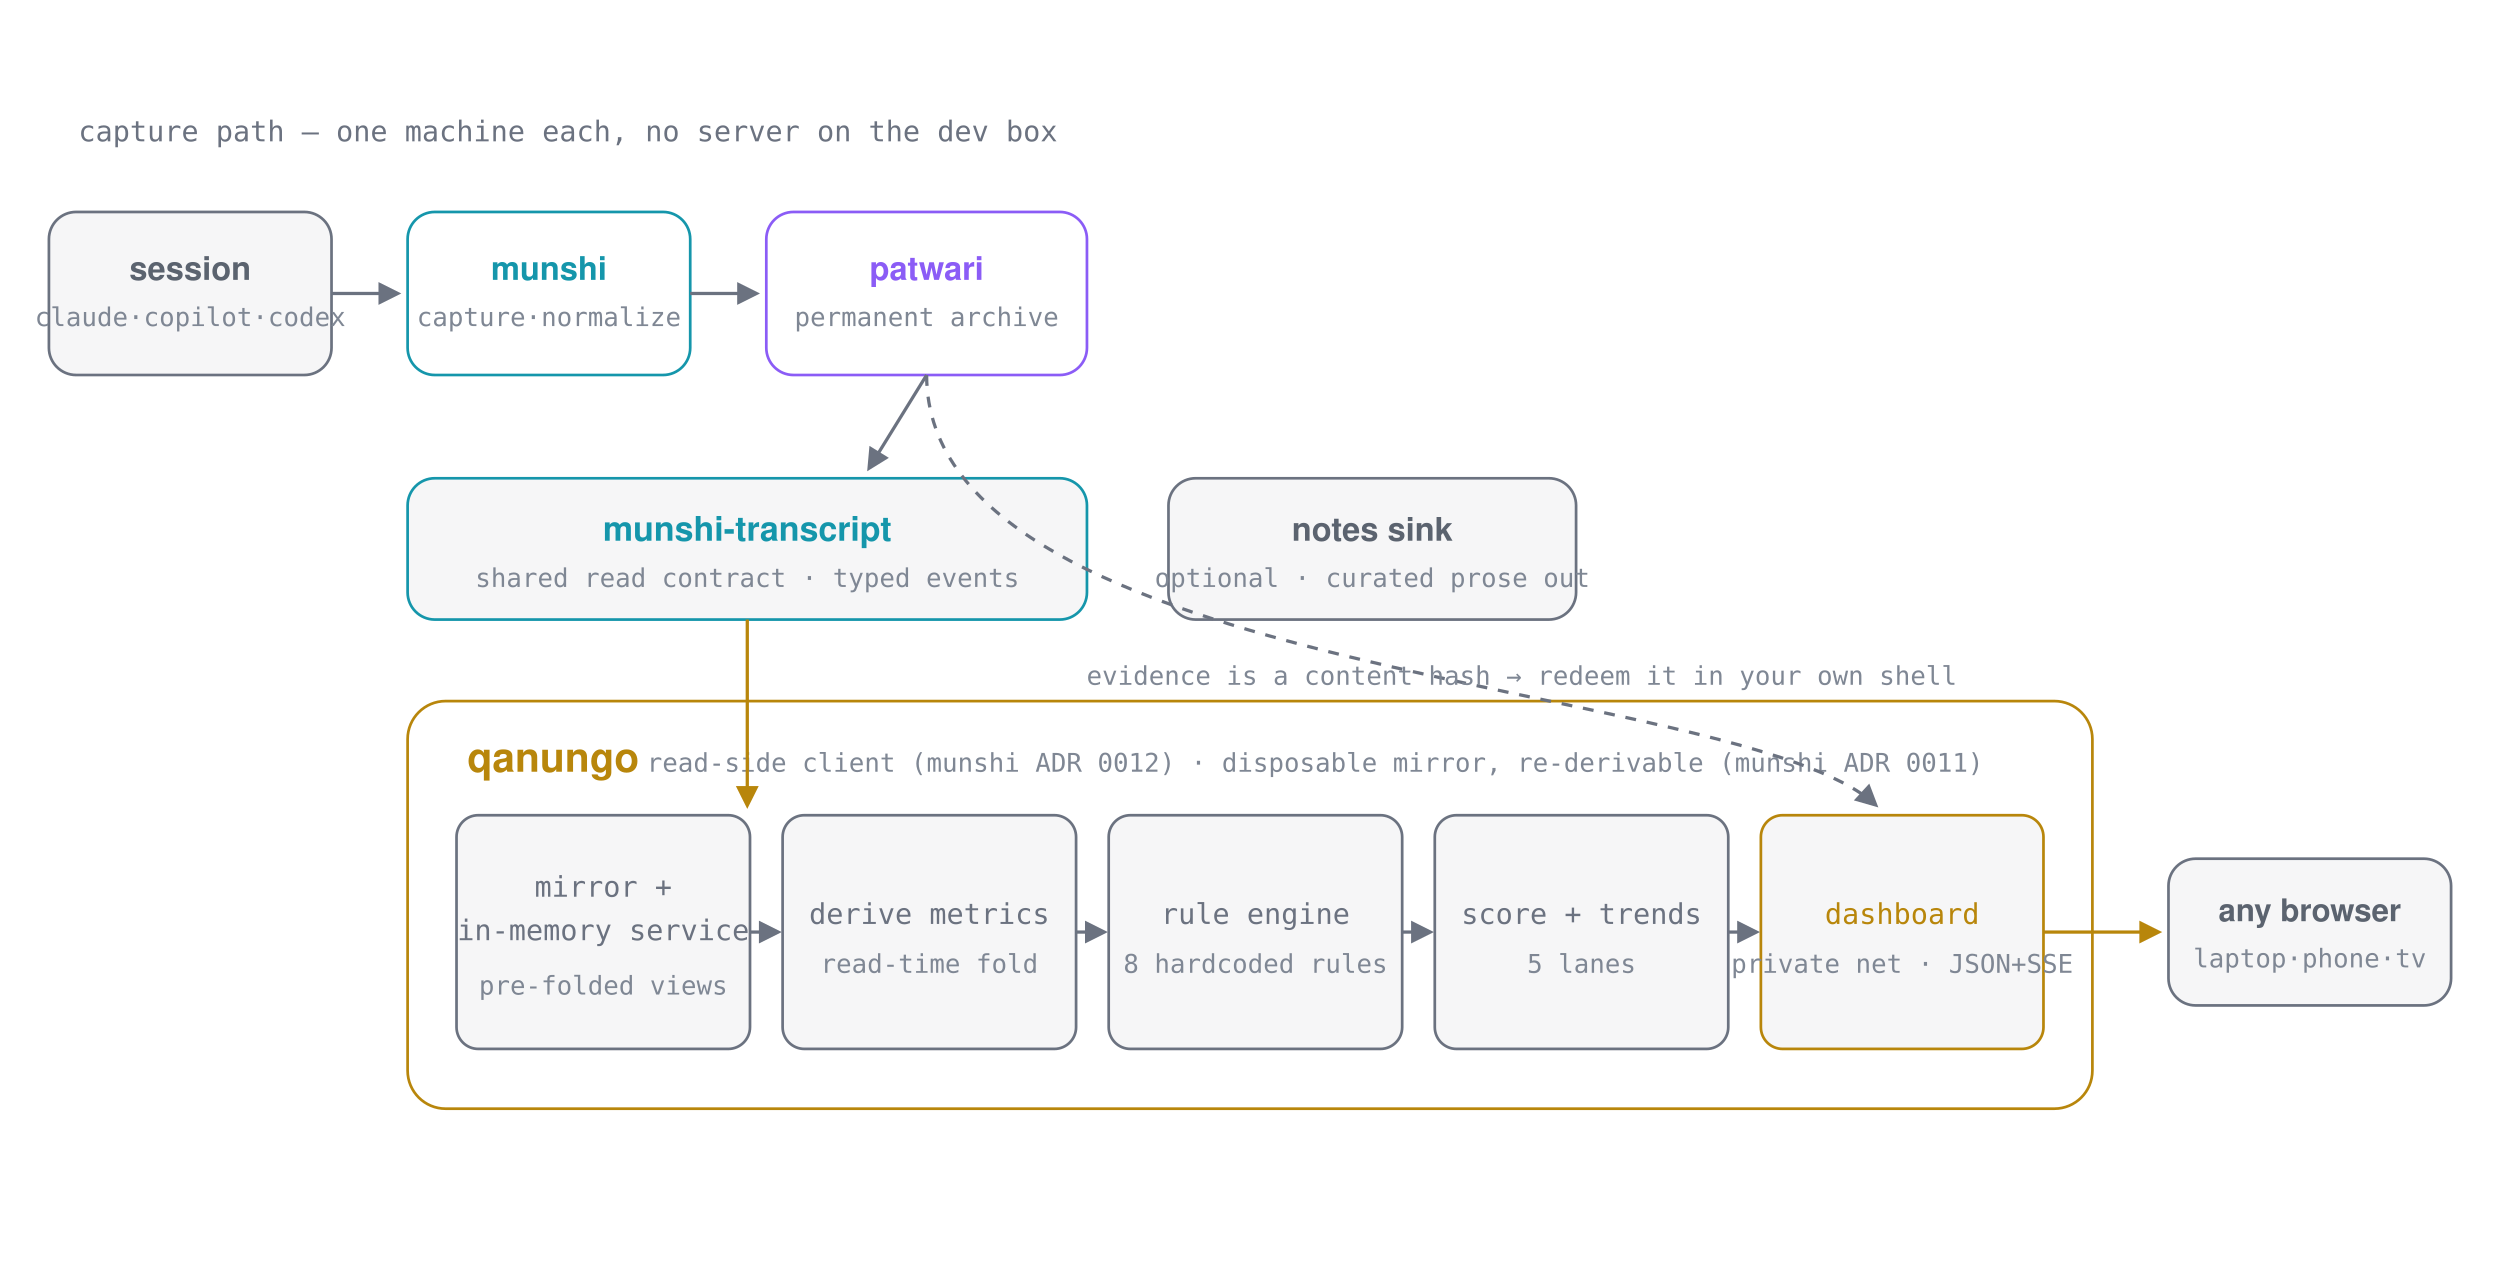
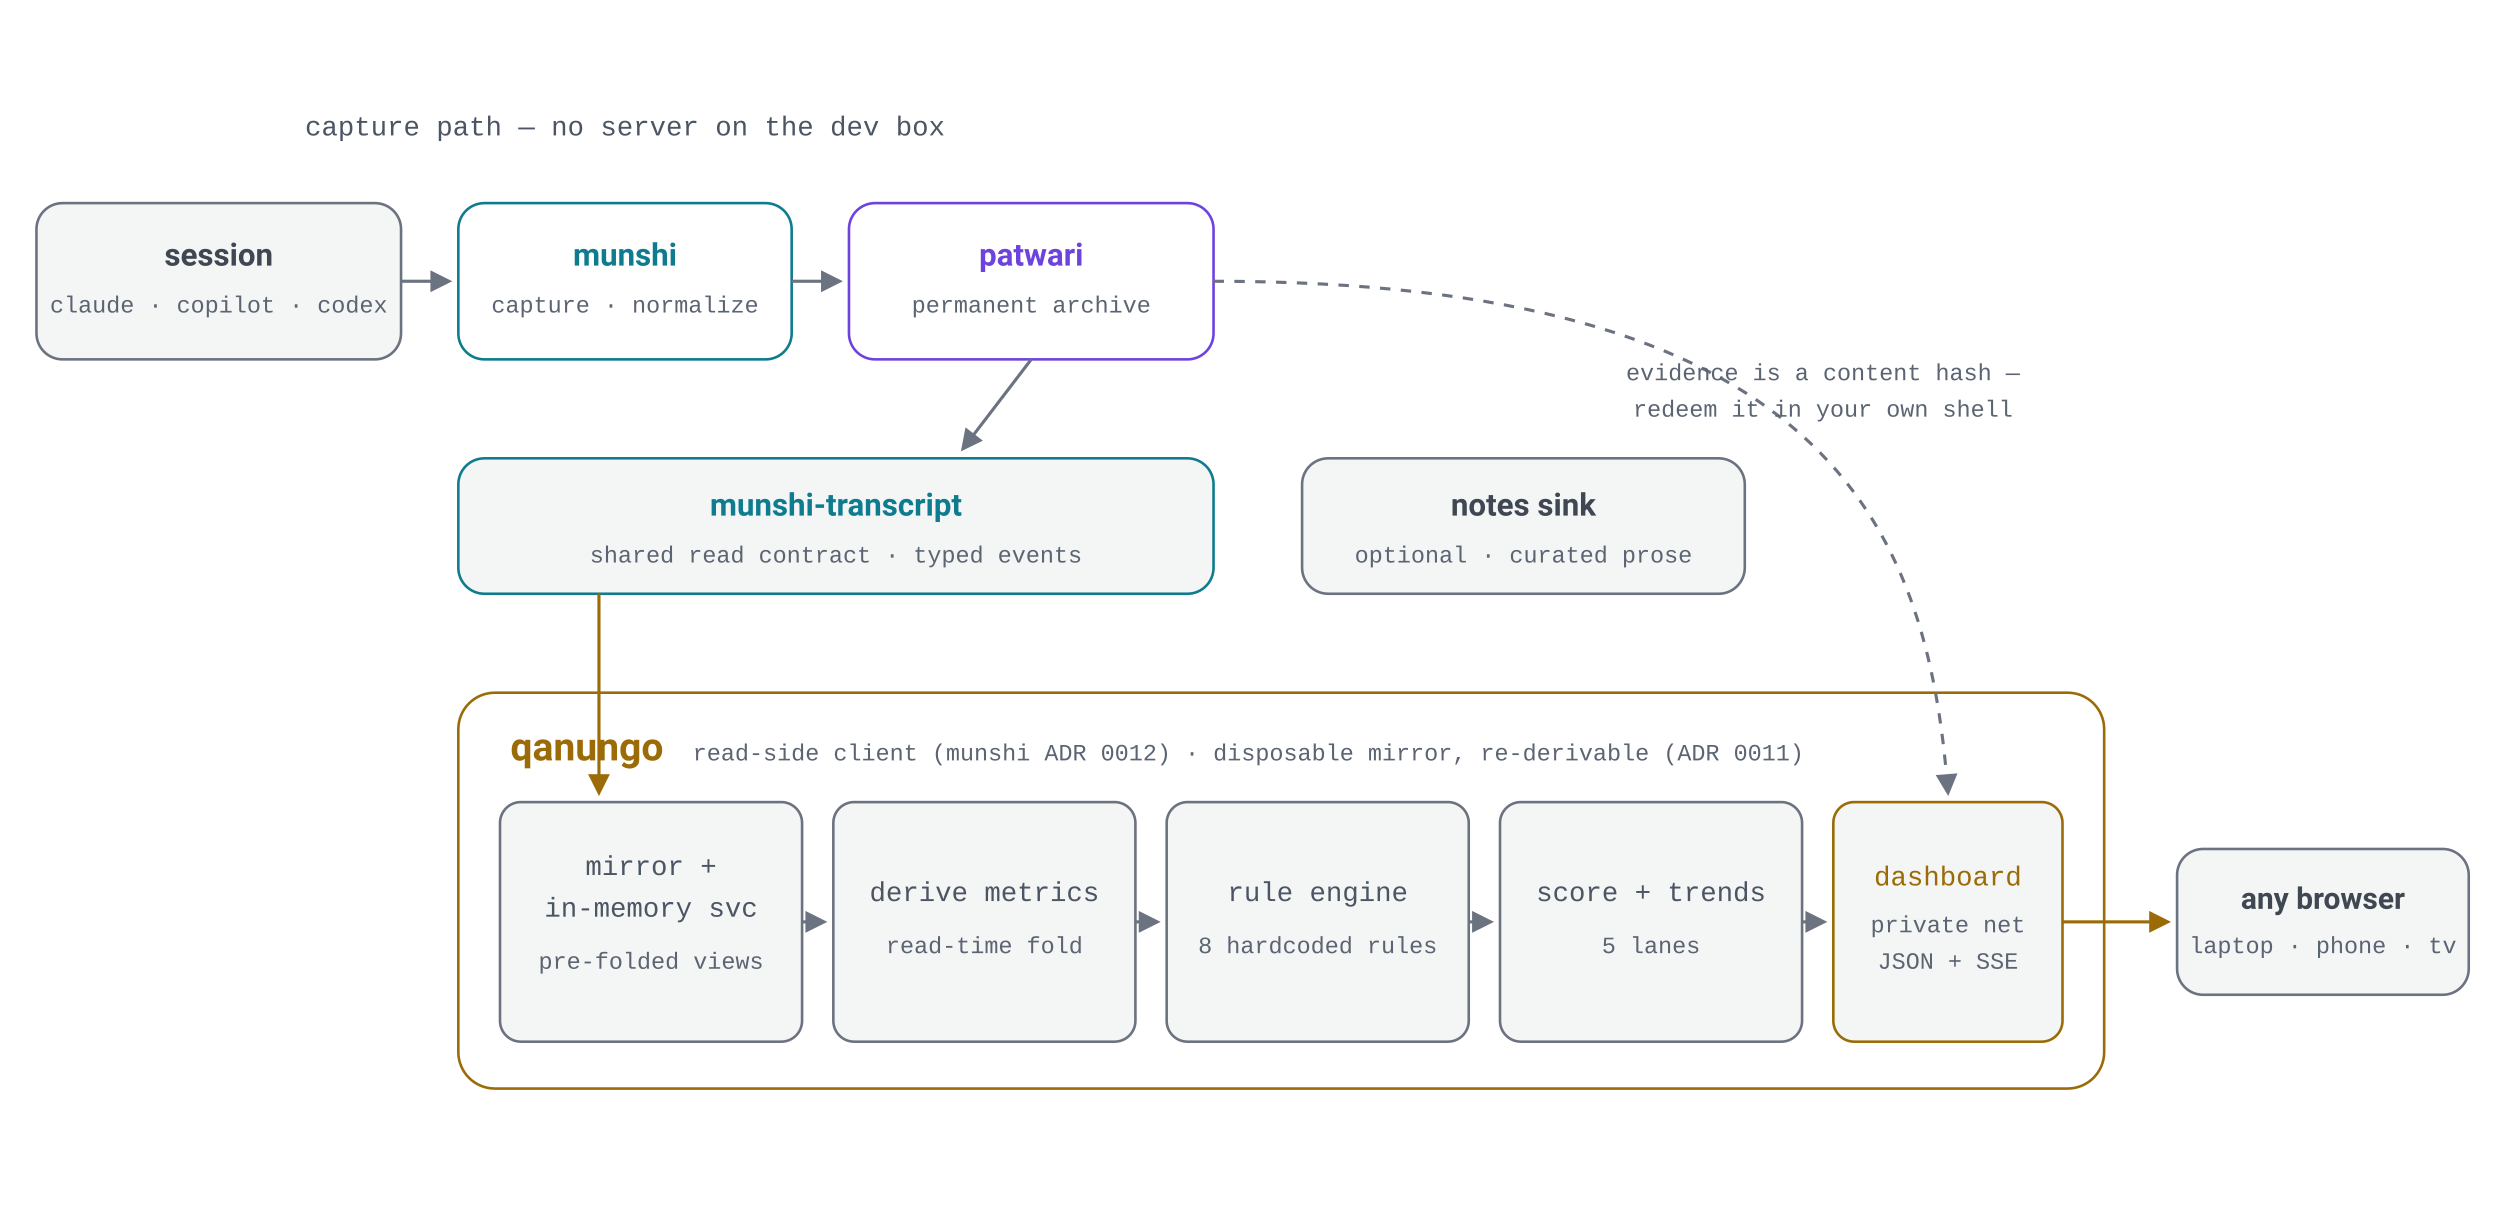
- <svg xmlns="http://www.w3.org/2000/svg" viewBox="0 0 920 470" width="920" height="470" role="img" aria-label="Pipeline diagram: a coding session is captured by munshi, archived by patwari, and read back by qanungo, which mirrors the archive and derives everything at read time.">
+ <svg xmlns="http://www.w3.org/2000/svg" viewBox="0 0 960 470" width="960" height="470" role="img" aria-label="Pipeline diagram: a coding session is captured by munshi, archived by patwari, and read back by qanungo, which mirrors the archive and derives everything at read time." font-family="ui-monospace, SFMono-Regular, Menlo, Consolas, &quot;Liberation Mono&quot;, monospace">
  <style>
-     .box   { fill: #6b7280; fill-opacity: 0.06; stroke: #6b7280; stroke-width: 1; }
+     .box   { fill: #4b5563; fill-opacity: 0.06; stroke: #6b7280; stroke-width: 1; }
    .plain { fill: none; stroke: #6b7280; stroke-width: 1; }
-     .ttl   { font-family: ui-sans-serif, -apple-system, "Segoe UI", Helvetica, Arial, sans-serif; font-weight: 680; fill: #5b636f; }
-     .lbl   { font-family: ui-monospace, SFMono-Regular, Menlo, Consolas, monospace; font-size: 10.5px; fill: #6b7280; }
-     .sub   { font-family: ui-monospace, SFMono-Regular, Menlo, Consolas, monospace; font-size: 9.5px; fill: #7f8794; }
+     .ttl   { font-family: ui-sans-serif, -apple-system, "Segoe UI", Roboto, Helvetica, Arial, sans-serif; font-weight: 680; fill: #3f4753; }
+     .lbl   { font-size: 10.5px; fill: #4b5563; }
+     .sub   { font-size: 9px; fill: #5b6472; }
    .flow  { stroke: #6b7280; stroke-width: 1.2; fill: none; }
-     .cyan  { fill: #1596ab; }  .cyan-s  { stroke: #1596ab; }
-     .purp  { fill: #8b5cf6; }  .purp-s  { stroke: #8b5cf6; }
-     .amber { fill: #b8860b; }  .amber-s { stroke: #b8860b; }
+     .cyan  { fill: #0e7c8e; }  .cyan-s  { stroke: #0e7c8e; }
+     .purp  { fill: #6d43dd; }  .purp-s  { stroke: #6d43dd; }
+     .amber { fill: #9a6b06; }  .amber-s { stroke: #9a6b06; }
    @media (prefers-color-scheme: dark) {
      .box   { fill: #9ca3af; fill-opacity: 0.10; stroke: #8b929e; }
      .plain { stroke: #8b929e; }
-       .ttl   { fill: #c3c9d1; }
-       .lbl   { fill: #aeb4bd; }
-       .sub   { fill: #9199a3; }
+       .ttl   { fill: #ced3da; }
+       .lbl   { fill: #b6bcc5; }
+       .sub   { fill: #9aa1ab; }
      .flow  { stroke: #8b929e; }
-       .cyan  { fill: #3fc2d6; }  .cyan-s  { stroke: #3fc2d6; }
-       .purp  { fill: #a78bfa; }  .purp-s  { stroke: #a78bfa; }
-       .amber { fill: #d9a441; }  .amber-s { stroke: #d9a441; }
+       .cyan  { fill: #46c9dc; }  .cyan-s  { stroke: #46c9dc; }
+       .purp  { fill: #ab90fb; }  .purp-s  { stroke: #ab90fb; }
+       .amber { fill: #ddaa4a; }  .amber-s { stroke: #ddaa4a; }
    }
  </style>
  <defs>
    <marker id="ar" viewBox="0 0 10 10" refX="8" refY="5" markerWidth="7" markerHeight="7" orient="auto-start-reverse">
      <path d="M0 0 L10 5 L0 10 z" fill="#6b7280" />
    </marker>
    <marker id="arA" viewBox="0 0 10 10" refX="8" refY="5" markerWidth="7" markerHeight="7" orient="auto-start-reverse">
-       <path d="M0 0 L10 5 L0 10 z" fill="#b8860b" />
+       <path d="M0 0 L10 5 L0 10 z" fill="#9a6b06" />
    </marker>
  </defs>
-   <rect class="box" x="18" y="78" width="104" height="60" rx="10" />
-   <text class="ttl" x="70" y="103" text-anchor="middle" font-size="12">session</text>
-   <text class="sub" x="70" y="120" text-anchor="middle">claude·copilot·codex</text>
-   <rect class="plain cyan-s" x="150" y="78" width="104" height="60" rx="10" stroke-width="1.4" />
-   <text class="ttl cyan" x="202" y="103" text-anchor="middle" font-size="12">munshi</text>
-   <text class="sub" x="202" y="120" text-anchor="middle">capture·normalize</text>
-   <rect class="plain purp-s" x="282" y="78" width="118" height="60" rx="10" stroke-width="1.4" />
-   <text class="ttl purp" x="341" y="103" text-anchor="middle" font-size="12">patwari</text>
-   <text class="sub" x="341" y="120" text-anchor="middle">permanent archive</text>
-   <line class="flow" x1="122" y1="108" x2="146" y2="108" marker-end="url(#ar)" />
-   <line class="flow" x1="254" y1="108" x2="278" y2="108" marker-end="url(#ar)" />
-   <text class="lbl" x="209" y="52" text-anchor="middle" font-size="10">capture path — one machine each, no server on the dev box</text>
-   <rect class="box cyan-s" x="150" y="176" width="250" height="52" rx="10" stroke-width="1.4" />
-   <text class="ttl cyan" x="275" y="199" text-anchor="middle" font-size="12.5">munshi-transcript</text>
-   <text class="sub" x="275" y="216" text-anchor="middle">shared read contract · typed events</text>
-   <line class="flow" x1="341" y1="138" x2="320" y2="172" marker-end="url(#ar)" />
-   <rect class="plain amber-s" x="150" y="258" width="620" height="150" rx="14" stroke-width="1.7" />
-   <text class="ttl amber" x="172" y="284" font-size="15">qanungo</text>
-   <text class="sub" x="238" y="284" font-size="10.5">read-side client (munshi ADR 0012) · disposable mirror, re-derivable (munshi ADR 0011)</text>
-   <rect class="box" x="168" y="300" width="108" height="86" rx="8" />
-   <text class="lbl" x="222" y="330" text-anchor="middle">mirror +</text>
-   <text class="lbl" x="222" y="346" text-anchor="middle">in-memory service</text>
-   <text class="sub" x="222" y="366" text-anchor="middle">pre-folded views</text>
-   <rect class="box" x="288" y="300" width="108" height="86" rx="8" />
-   <text class="lbl" x="342" y="340" text-anchor="middle">derive metrics</text>
-   <text class="sub" x="342" y="358" text-anchor="middle">read-time fold</text>
-   <rect class="box" x="408" y="300" width="108" height="86" rx="8" />
-   <text class="lbl" x="462" y="340" text-anchor="middle">rule engine</text>
-   <text class="sub" x="462" y="358" text-anchor="middle">8 hardcoded rules</text>
-   <rect class="box" x="528" y="300" width="108" height="86" rx="8" />
-   <text class="lbl" x="582" y="340" text-anchor="middle">score + trends</text>
-   <text class="sub" x="582" y="358" text-anchor="middle">5 lanes</text>
-   <rect class="box amber-s" x="648" y="300" width="104" height="86" rx="8" />
-   <text class="lbl amber" x="700" y="340" text-anchor="middle">dashboard</text>
-   <text class="sub" x="700" y="358" text-anchor="middle">private net · JSON+SSE</text>
-   <line class="flow" x1="276" y1="343" x2="286" y2="343" marker-end="url(#ar)" />
-   <line class="flow" x1="396" y1="343" x2="406" y2="343" marker-end="url(#ar)" />
-   <line class="flow" x1="516" y1="343" x2="526" y2="343" marker-end="url(#ar)" />
-   <line class="flow" x1="636" y1="343" x2="646" y2="343" marker-end="url(#ar)" />
-   <line class="flow amber-s" x1="275" y1="228" x2="275" y2="296" marker-end="url(#arA)" />
-   <rect class="box" x="430" y="176" width="150" height="52" rx="10" />
-   <text class="ttl" x="505" y="199" text-anchor="middle" font-size="12">notes sink</text>
-   <text class="sub" x="505" y="216" text-anchor="middle">optional · curated prose out</text>
-   <rect class="box" x="798" y="316" width="104" height="54" rx="10" />
-   <text class="ttl" x="850" y="339" text-anchor="middle" font-size="11.5">any browser</text>
-   <text class="sub" x="850" y="356" text-anchor="middle">laptop·phone·tv</text>
-   <line class="flow amber-s" x1="752" y1="343" x2="794" y2="343" marker-end="url(#arA)" />
-   <path class="flow" d="M341 138 C 341 250, 640 250, 690 296" stroke-dasharray="4 4" marker-end="url(#ar)" />
-   <text class="sub" x="560" y="252" text-anchor="middle">evidence is a content hash → redeem it in your own shell</text>
+   <rect class="box" x="14" y="78" width="140" height="60" rx="10" />
+   <text class="ttl" x="84" y="102" text-anchor="middle" font-size="12">session</text>
+   <text class="sub" x="84" y="120" text-anchor="middle">claude · copilot · codex</text>
+   <rect class="plain cyan-s" x="176" y="78" width="128" height="60" rx="10" stroke-width="1.4" />
+   <text class="ttl cyan" x="240" y="102" text-anchor="middle" font-size="12">munshi</text>
+   <text class="sub" x="240" y="120" text-anchor="middle">capture · normalize</text>
+   <rect class="plain purp-s" x="326" y="78" width="140" height="60" rx="10" stroke-width="1.4" />
+   <text class="ttl purp" x="396" y="102" text-anchor="middle" font-size="12">patwari</text>
+   <text class="sub" x="396" y="120" text-anchor="middle">permanent archive</text>
+   <line class="flow" x1="154" y1="108" x2="172" y2="108" marker-end="url(#ar)" />
+   <line class="flow" x1="304" y1="108" x2="322" y2="108" marker-end="url(#ar)" />
+   <text class="lbl" x="240" y="52" text-anchor="middle" font-size="10">capture path — no server on the dev box</text>
+   <rect class="box cyan-s" x="176" y="176" width="290" height="52" rx="10" stroke-width="1.4" />
+   <text class="ttl cyan" x="321" y="198" text-anchor="middle" font-size="12">munshi-transcript</text>
+   <text class="sub" x="321" y="216" text-anchor="middle">shared read contract · typed events</text>
+   <line class="flow" x1="396" y1="138" x2="370" y2="172" marker-end="url(#ar)" />
+   <rect class="box" x="500" y="176" width="170" height="52" rx="10" />
+   <text class="ttl" x="585" y="198" text-anchor="middle" font-size="12">notes sink</text>
+   <text class="sub" x="585" y="216" text-anchor="middle">optional · curated prose</text>
+   <rect class="plain amber-s" x="176" y="266" width="632" height="152" rx="14" stroke-width="1.7" />
+   <text class="ttl amber" x="196" y="292" font-size="15">qanungo</text>
+   <text class="sub" x="266" y="292" font-size="9.5">read-side client (munshi ADR 0012) · disposable mirror, re-derivable (ADR 0011)</text>
+   <rect class="box" x="192" y="308" width="116" height="92" rx="8" />
+   <text class="lbl" x="250" y="336" text-anchor="middle" font-size="10">mirror +</text>
+   <text class="lbl" x="250" y="352" text-anchor="middle" font-size="10">in-memory svc</text>
+   <text class="sub" x="250" y="372" text-anchor="middle" font-size="8.5">pre-folded views</text>
+   <rect class="box" x="320" y="308" width="116" height="92" rx="8" />
+   <text class="lbl" x="378" y="346" text-anchor="middle" font-size="10">derive metrics</text>
+   <text class="sub" x="378" y="366" text-anchor="middle" font-size="8.5">read-time fold</text>
+   <rect class="box" x="448" y="308" width="116" height="92" rx="8" />
+   <text class="lbl" x="506" y="346" text-anchor="middle" font-size="10">rule engine</text>
+   <text class="sub" x="506" y="366" text-anchor="middle" font-size="8.5">8 hardcoded rules</text>
+   <rect class="box" x="576" y="308" width="116" height="92" rx="8" />
+   <text class="lbl" x="634" y="346" text-anchor="middle" font-size="10">score + trends</text>
+   <text class="sub" x="634" y="366" text-anchor="middle" font-size="8.5">5 lanes</text>
+   <rect class="box amber-s" x="704" y="308" width="88" height="92" rx="8" />
+   <text class="lbl amber" x="748" y="340" text-anchor="middle" font-size="10">dashboard</text>
+   <text class="sub" x="748" y="358" text-anchor="middle" font-size="8.5">private net</text>
+   <text class="sub" x="748" y="372" text-anchor="middle" font-size="8.5">JSON + SSE</text>
+   <line class="flow" x1="308" y1="354" x2="316" y2="354" marker-end="url(#ar)" />
+   <line class="flow" x1="436" y1="354" x2="444" y2="354" marker-end="url(#ar)" />
+   <line class="flow" x1="564" y1="354" x2="572" y2="354" marker-end="url(#ar)" />
+   <line class="flow" x1="692" y1="354" x2="700" y2="354" marker-end="url(#ar)" />
+   <line class="flow amber-s" x1="230" y1="228" x2="230" y2="304" marker-end="url(#arA)" />
+   <rect class="box" x="836" y="326" width="112" height="56" rx="10" />
+   <text class="ttl" x="892" y="349" text-anchor="middle" font-size="11.5">any browser</text>
+   <text class="sub" x="892" y="366" text-anchor="middle">laptop · phone · tv</text>
+   <line class="flow amber-s" x1="792" y1="354" x2="832" y2="354" marker-end="url(#arA)" />
+   <path class="flow" d="M466 108 C 700 108, 740 200, 748 304" stroke-dasharray="4 4" marker-end="url(#ar)" />
+   <text class="sub" x="700" y="146" text-anchor="middle">evidence is a content hash —</text>
+   <text class="sub" x="700" y="160" text-anchor="middle">redeem it in your own shell</text>
</svg>
